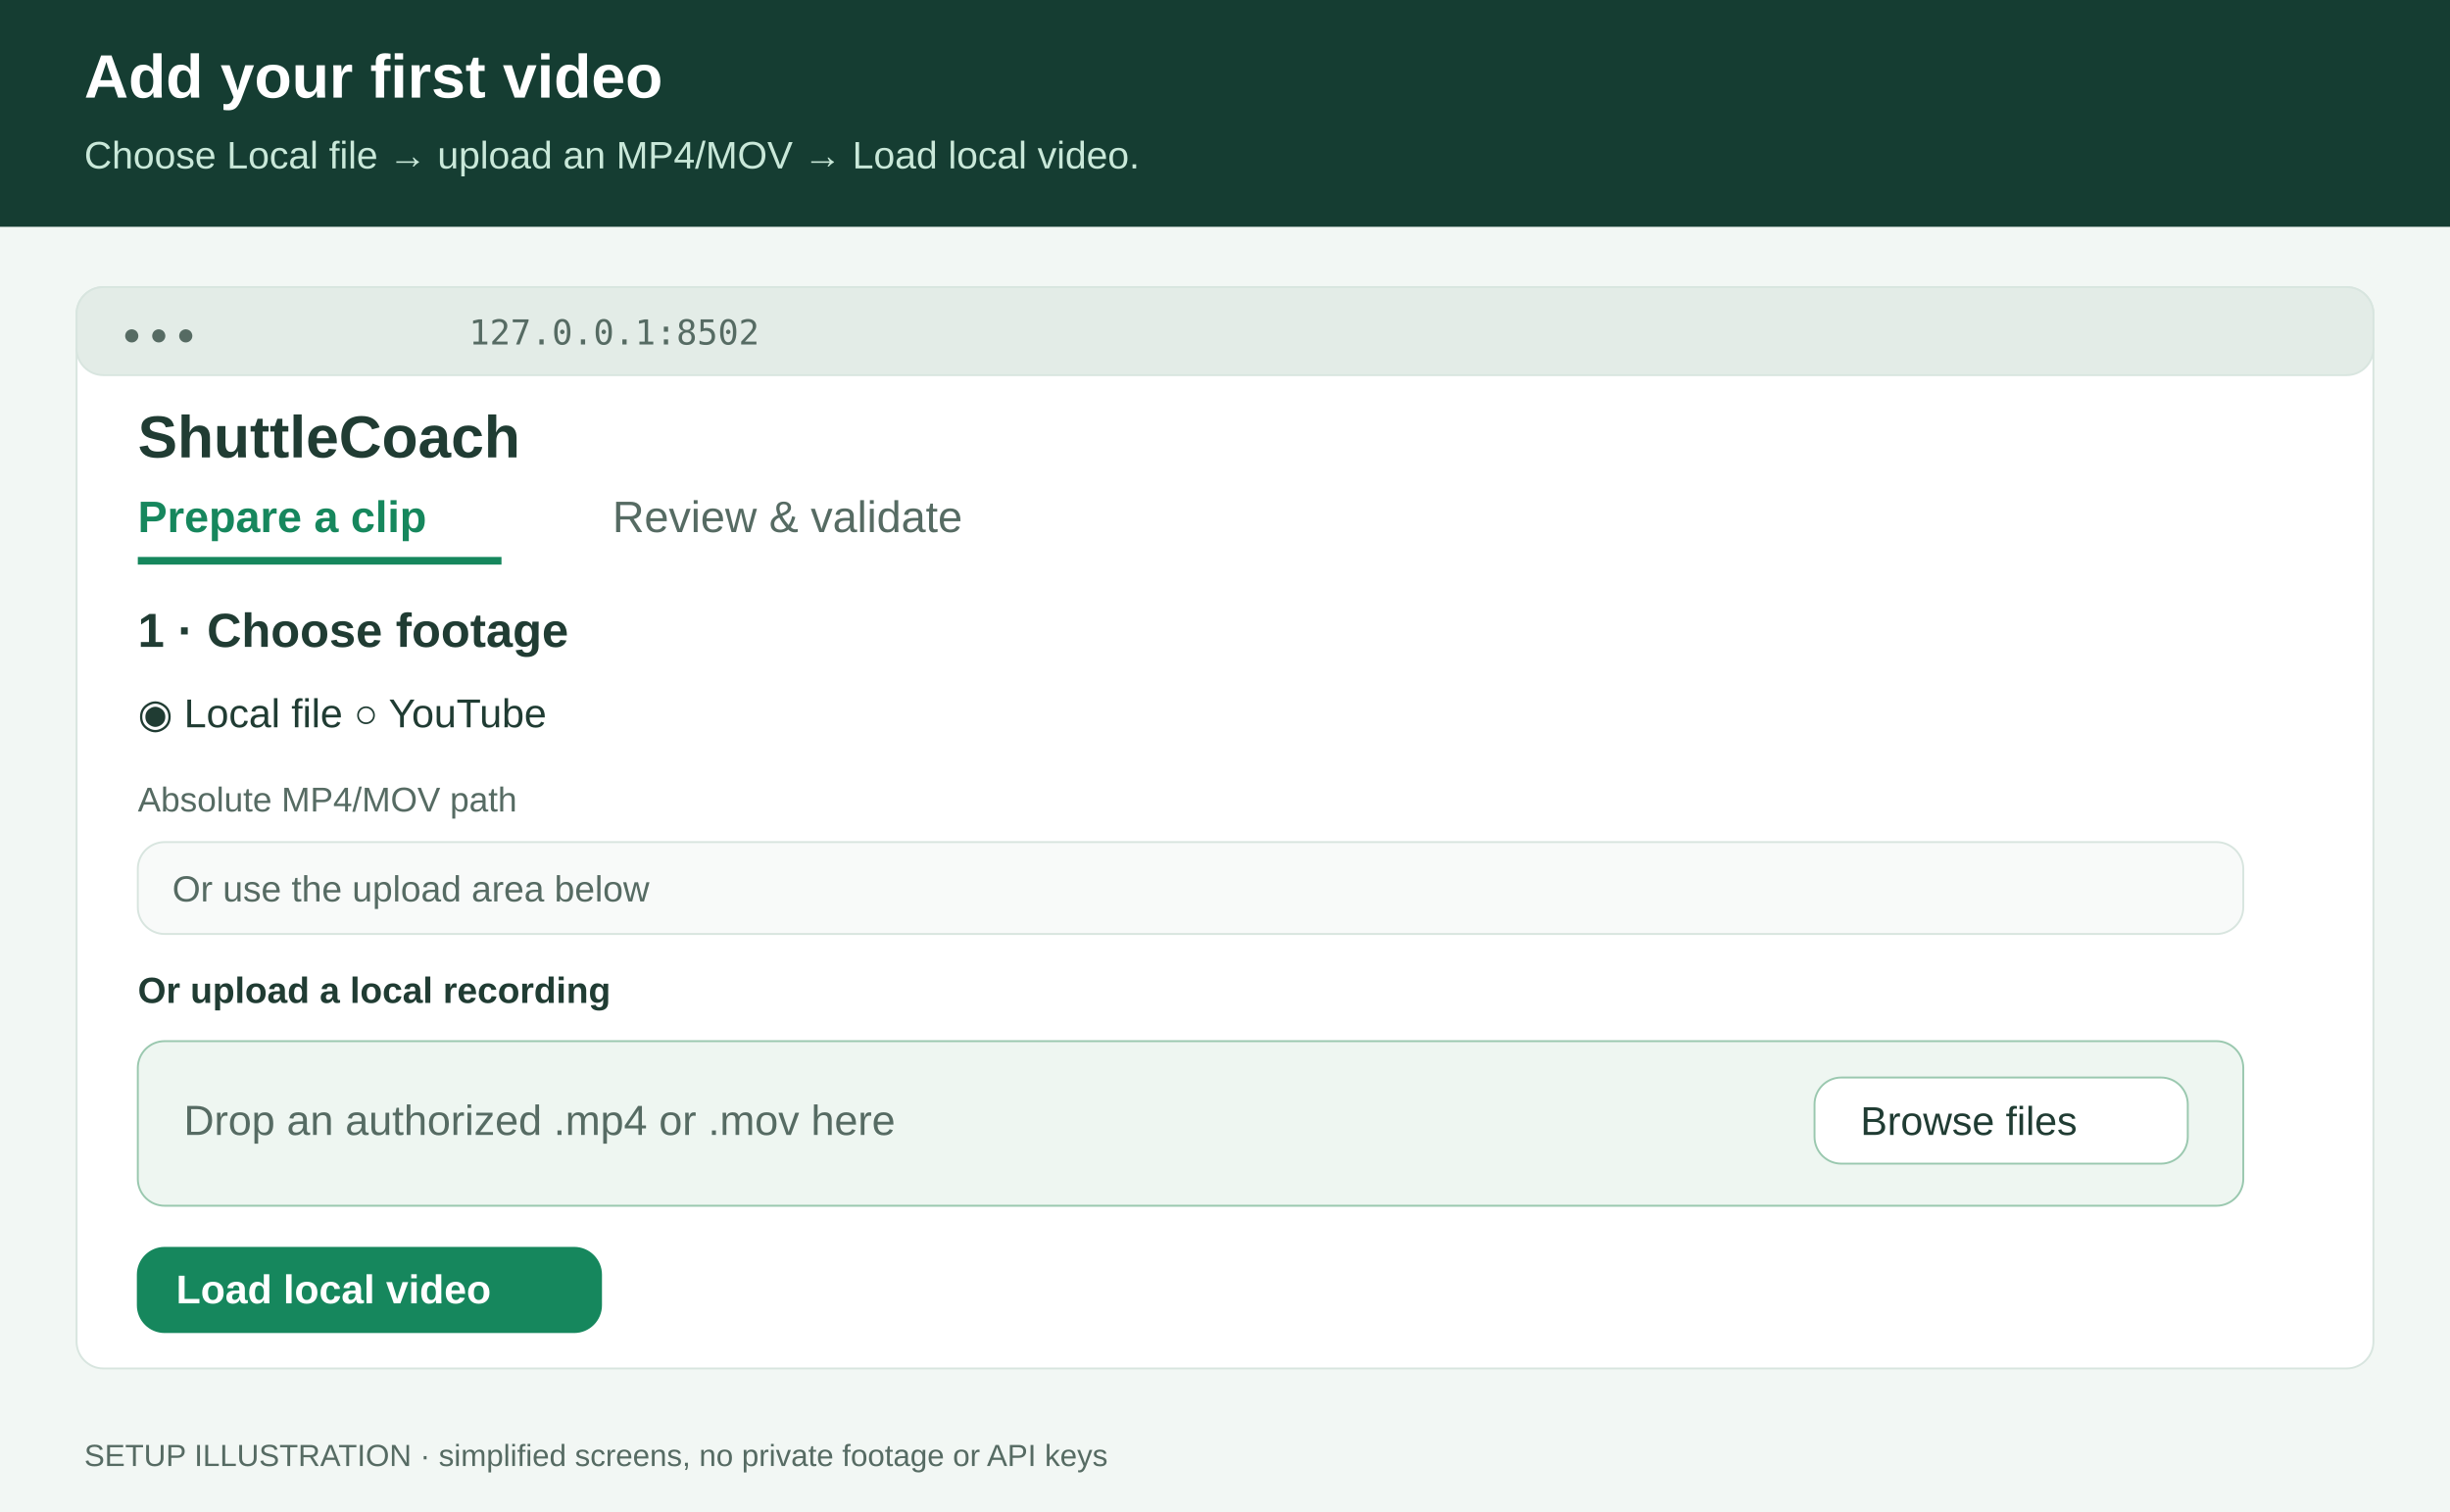
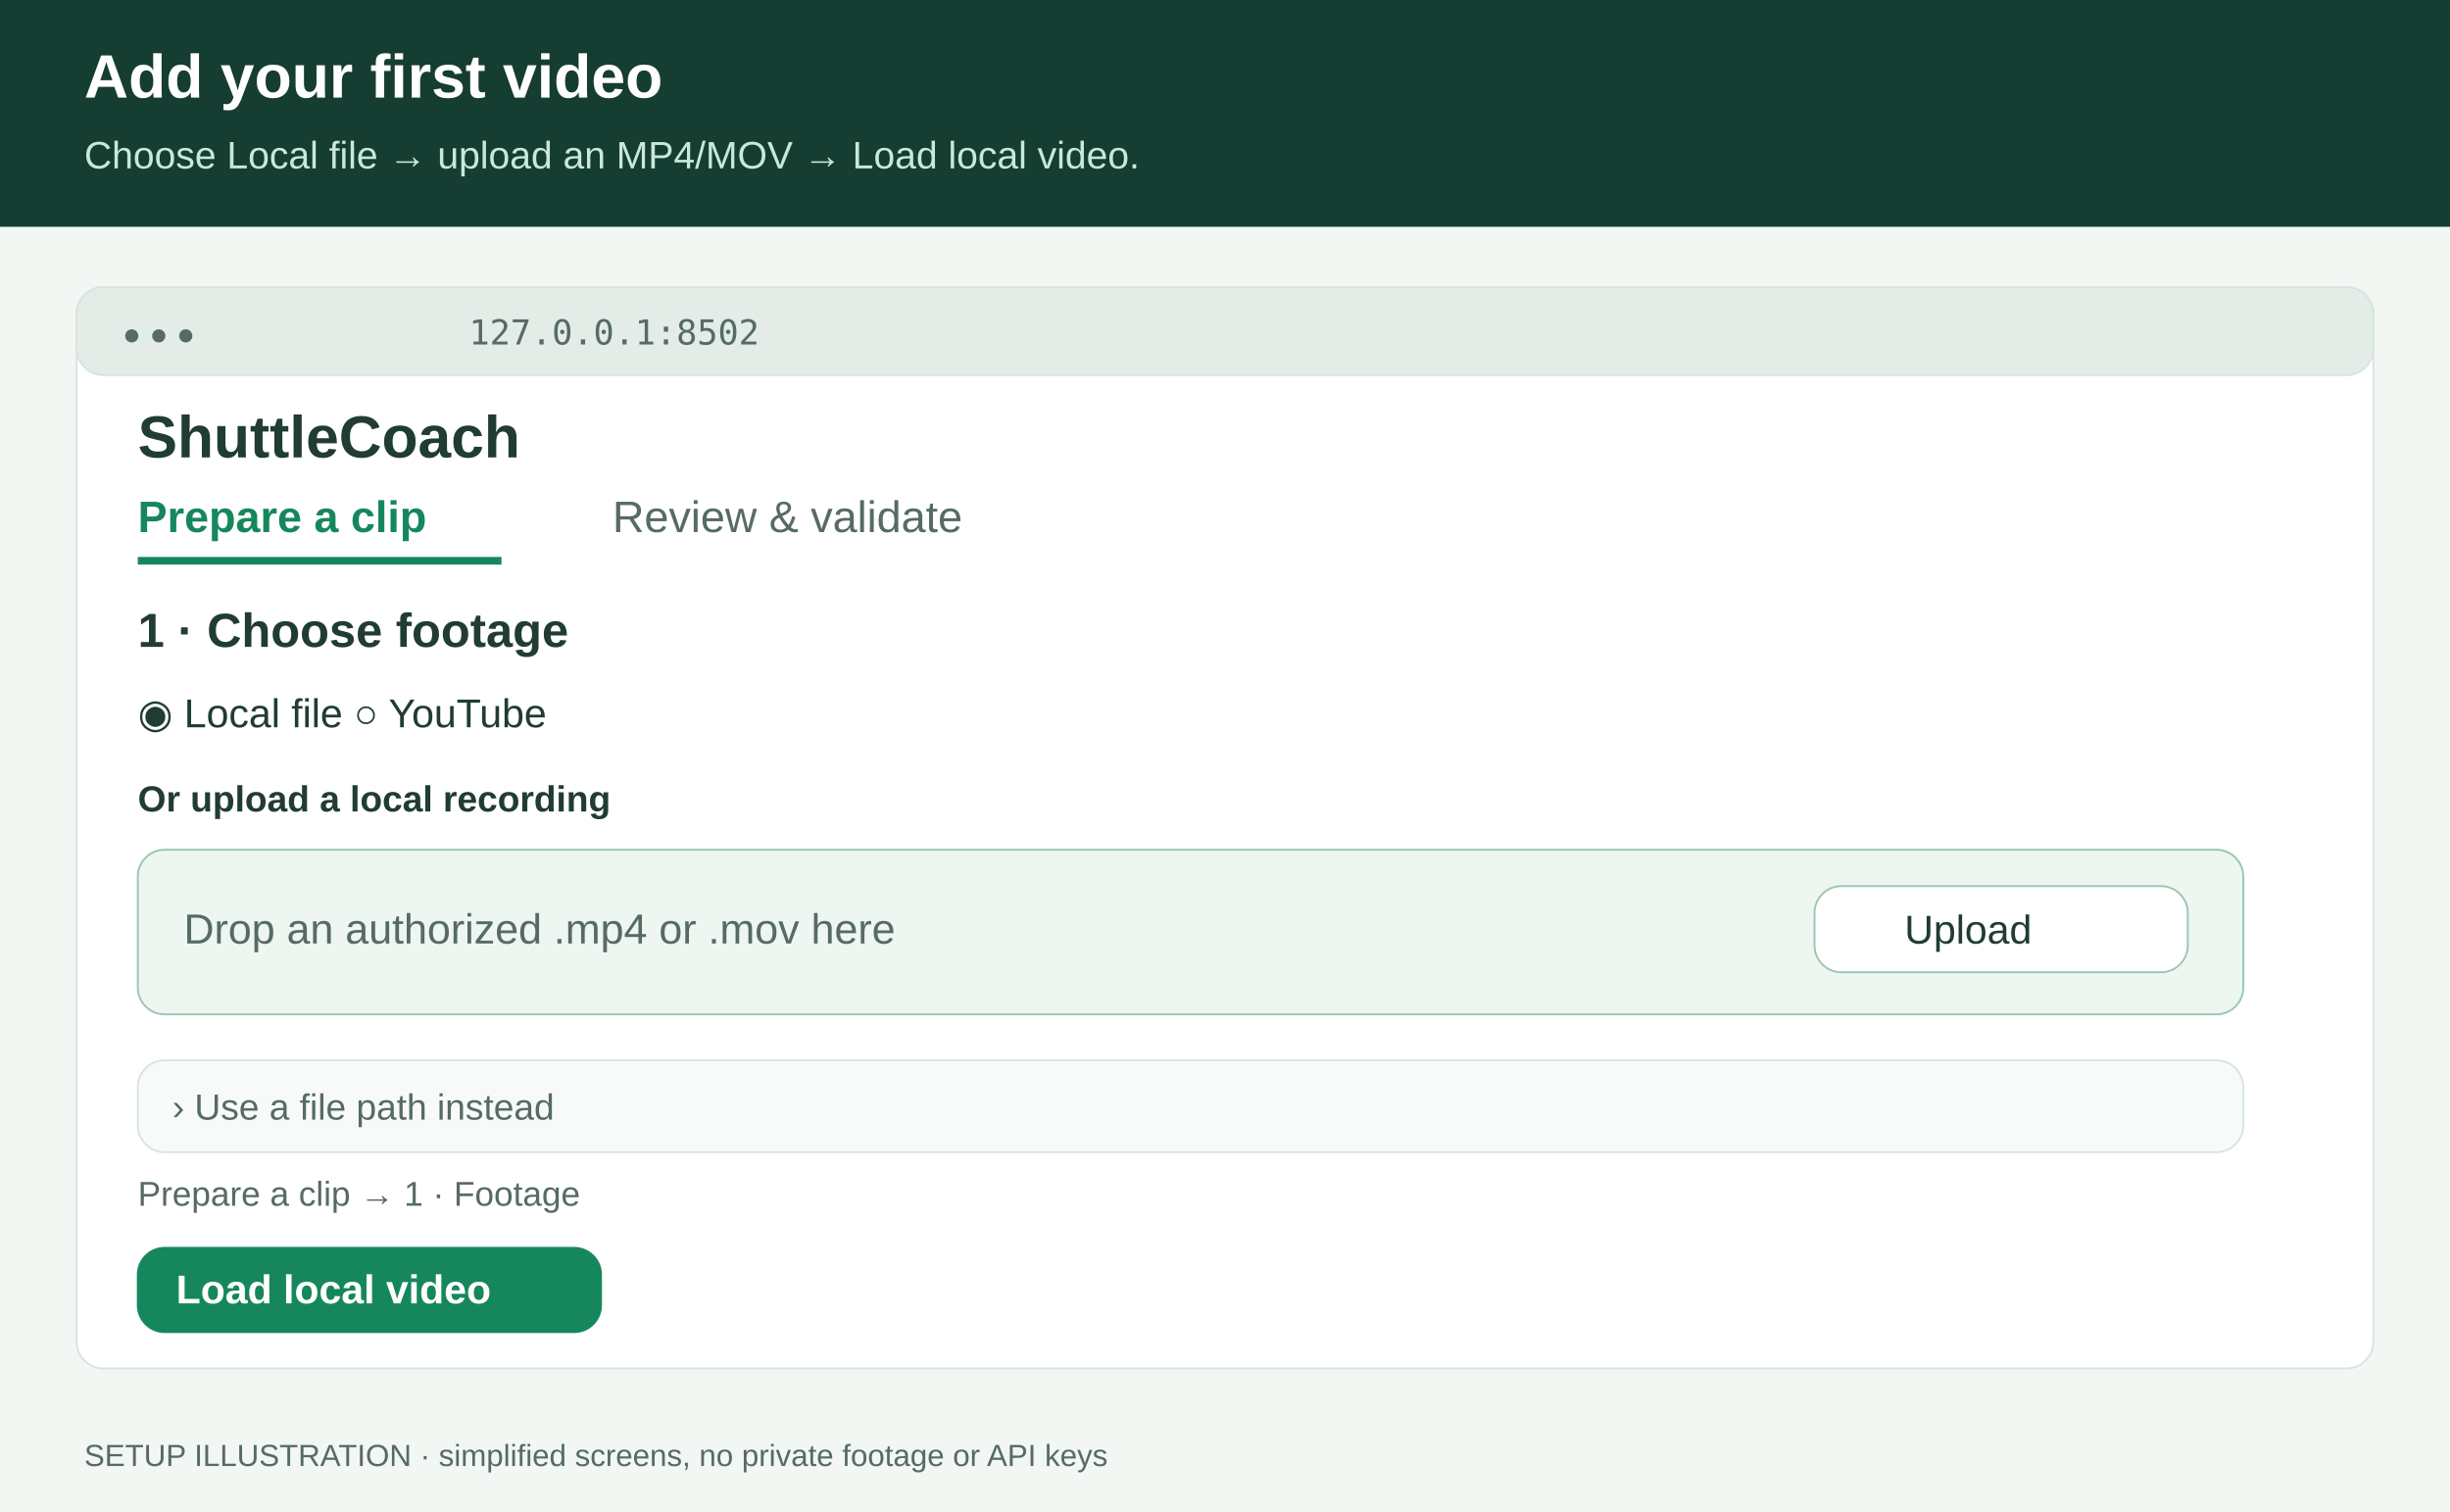
<svg xmlns="http://www.w3.org/2000/svg" width="1280" height="790" viewBox="0 0 1280 790" role="img">
  <rect x="0" y="0" width="1280" height="790" rx="0" fill="#f2f7f4" stroke="#f2f7f4" />
  <rect x="0" y="0" width="1280" height="118" rx="0" fill="#153d32" stroke="#153d32" />
  <text x="44" y="51" font-family="Arial, Helvetica, sans-serif" font-size="32" fill="white" font-weight="700">Add your first video</text>
  <text x="44" y="88" font-family="Arial, Helvetica, sans-serif" font-size="20" fill="#c9e8d9" font-weight="400">Choose Local file → upload an MP4/MOV → Load local video.</text>
  <rect x="40" y="150" width="1200" height="565" rx="14" fill="white" stroke="#d8e5df" />
  <rect x="40" y="150" width="1200" height="46" rx="14" fill="#e3ece7" stroke="#d8e5df" />
  <text x="64" y="180" font-family="Arial, Helvetica, sans-serif" font-size="16" fill="#566b63" font-weight="400">●  ●  ●</text>
  <text x="245" y="180" font-family="Menlo, Consolas, monospace" font-size="18" fill="#566b63" font-weight="400">127.0.0.1:8502</text>
  <text x="72" y="239" font-family="Arial, Helvetica, sans-serif" font-size="31" fill="#203c33" font-weight="700">ShuttleCoach</text>
  <text x="72" y="278" font-family="Arial, Helvetica, sans-serif" font-size="23" fill="#16875d" font-weight="700">Prepare a clip</text>
  <text x="320" y="278" font-family="Arial, Helvetica, sans-serif" font-size="23" fill="#566b63" font-weight="400">Review &amp; validate</text>
  <line x1="72" y1="293" x2="262" y2="293" stroke="#16875d" stroke-width="4" />
  <text x="72" y="338" font-family="Arial, Helvetica, sans-serif" font-size="25" fill="#203c33" font-weight="700">1 · Choose footage</text>
  <text x="72" y="380" font-family="Arial, Helvetica, sans-serif" font-size="21" fill="#203c33" font-weight="400">◉ Local file       ○ YouTube</text>
-   <text x="72" y="424" font-family="Arial, Helvetica, sans-serif" font-size="18" fill="#566b63" font-weight="400">Absolute MP4/MOV path</text>
-   <rect x="72" y="440" width="1100" height="48" rx="14" fill="#f8faf9" stroke="#d8e5df" />
-   <text x="90" y="471" font-family="Arial, Helvetica, sans-serif" font-size="19" fill="#566b63" font-weight="400">Or use the upload area below</text>
-   <text x="72" y="524" font-family="Arial, Helvetica, sans-serif" font-size="19" fill="#203c33" font-weight="700">Or upload a local recording</text>
-   <rect x="72" y="544" width="1100" height="86" rx="14" fill="#eef6f1" stroke="#9ac8af" />
-   <text x="96" y="593" font-family="Arial, Helvetica, sans-serif" font-size="22" fill="#566b63" font-weight="400">Drop an authorized .mp4 or .mov here</text>
-   <rect x="948" y="563" width="195" height="45" rx="14" fill="white" stroke="#9ac8af" />
-   <text x="972" y="593" font-family="Arial, Helvetica, sans-serif" font-size="21" fill="#203c33" font-weight="400">Browse files</text>
+   <text x="72" y="424" font-family="Arial, Helvetica, sans-serif" font-size="19" fill="#203c33" font-weight="700">Or upload a local recording</text>
+   <rect x="72" y="444" width="1100" height="86" rx="14" fill="#eef6f1" stroke="#9ac8af" />
+   <text x="96" y="493" font-family="Arial, Helvetica, sans-serif" font-size="22" fill="#566b63">Drop an authorized .mp4 or .mov here</text>
+   <rect x="948" y="463" width="195" height="45" rx="14" fill="white" stroke="#9ac8af" />
+   <text x="995" y="493" font-family="Arial, Helvetica, sans-serif" font-size="21" fill="#203c33">Upload</text>
+   <rect x="72" y="554" width="1100" height="48" rx="14" fill="#f8faf9" stroke="#d8e5df" />
+   <text x="90" y="585" font-family="Arial, Helvetica, sans-serif" font-size="19" fill="#566b63">› Use a file path instead</text>
+   <text x="72" y="630" font-family="Arial, Helvetica, sans-serif" font-size="18" fill="#566b63">Prepare a clip → 1 · Footage</text>
  <rect x="72" y="652" width="242" height="44" rx="14" fill="#16875d" stroke="#16875d" />
  <text x="92" y="681" font-family="Arial, Helvetica, sans-serif" font-size="21" fill="white" font-weight="700">Load local video</text>
  <text x="44" y="766" font-family="Arial, Helvetica, sans-serif" font-size="16" fill="#566b63" font-weight="400">SETUP ILLUSTRATION · simplified screens, no private footage or API keys</text>
</svg>
